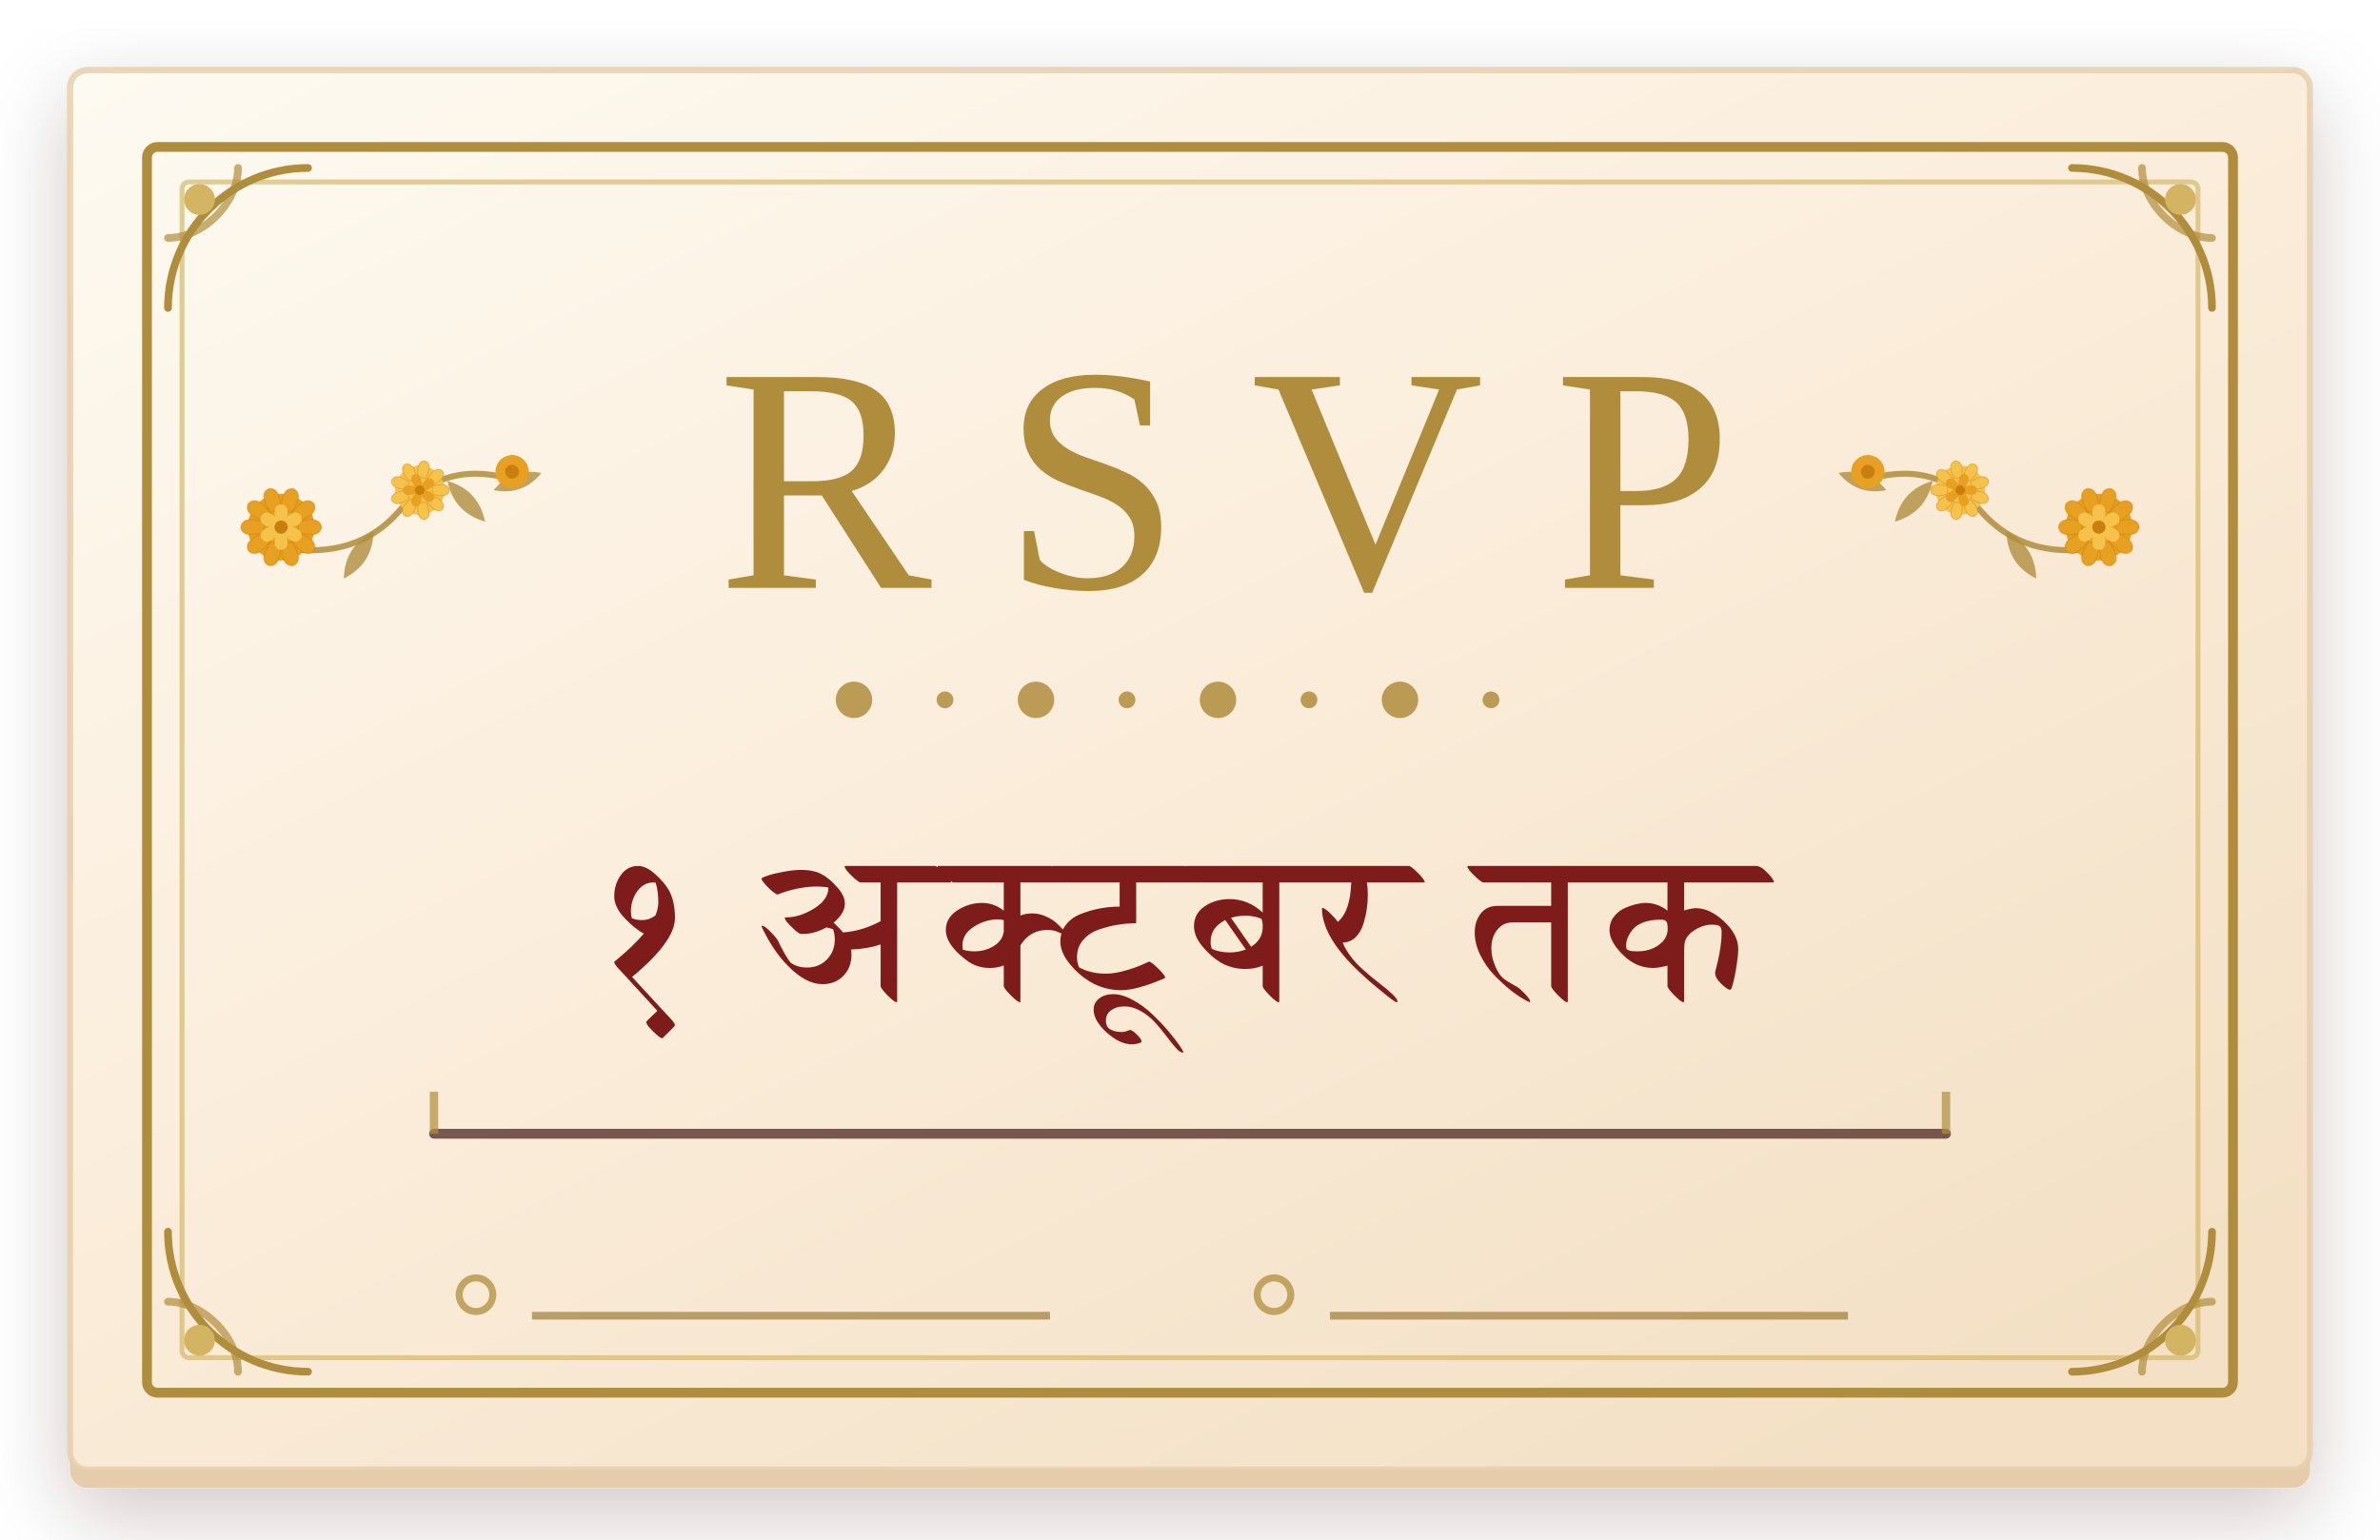
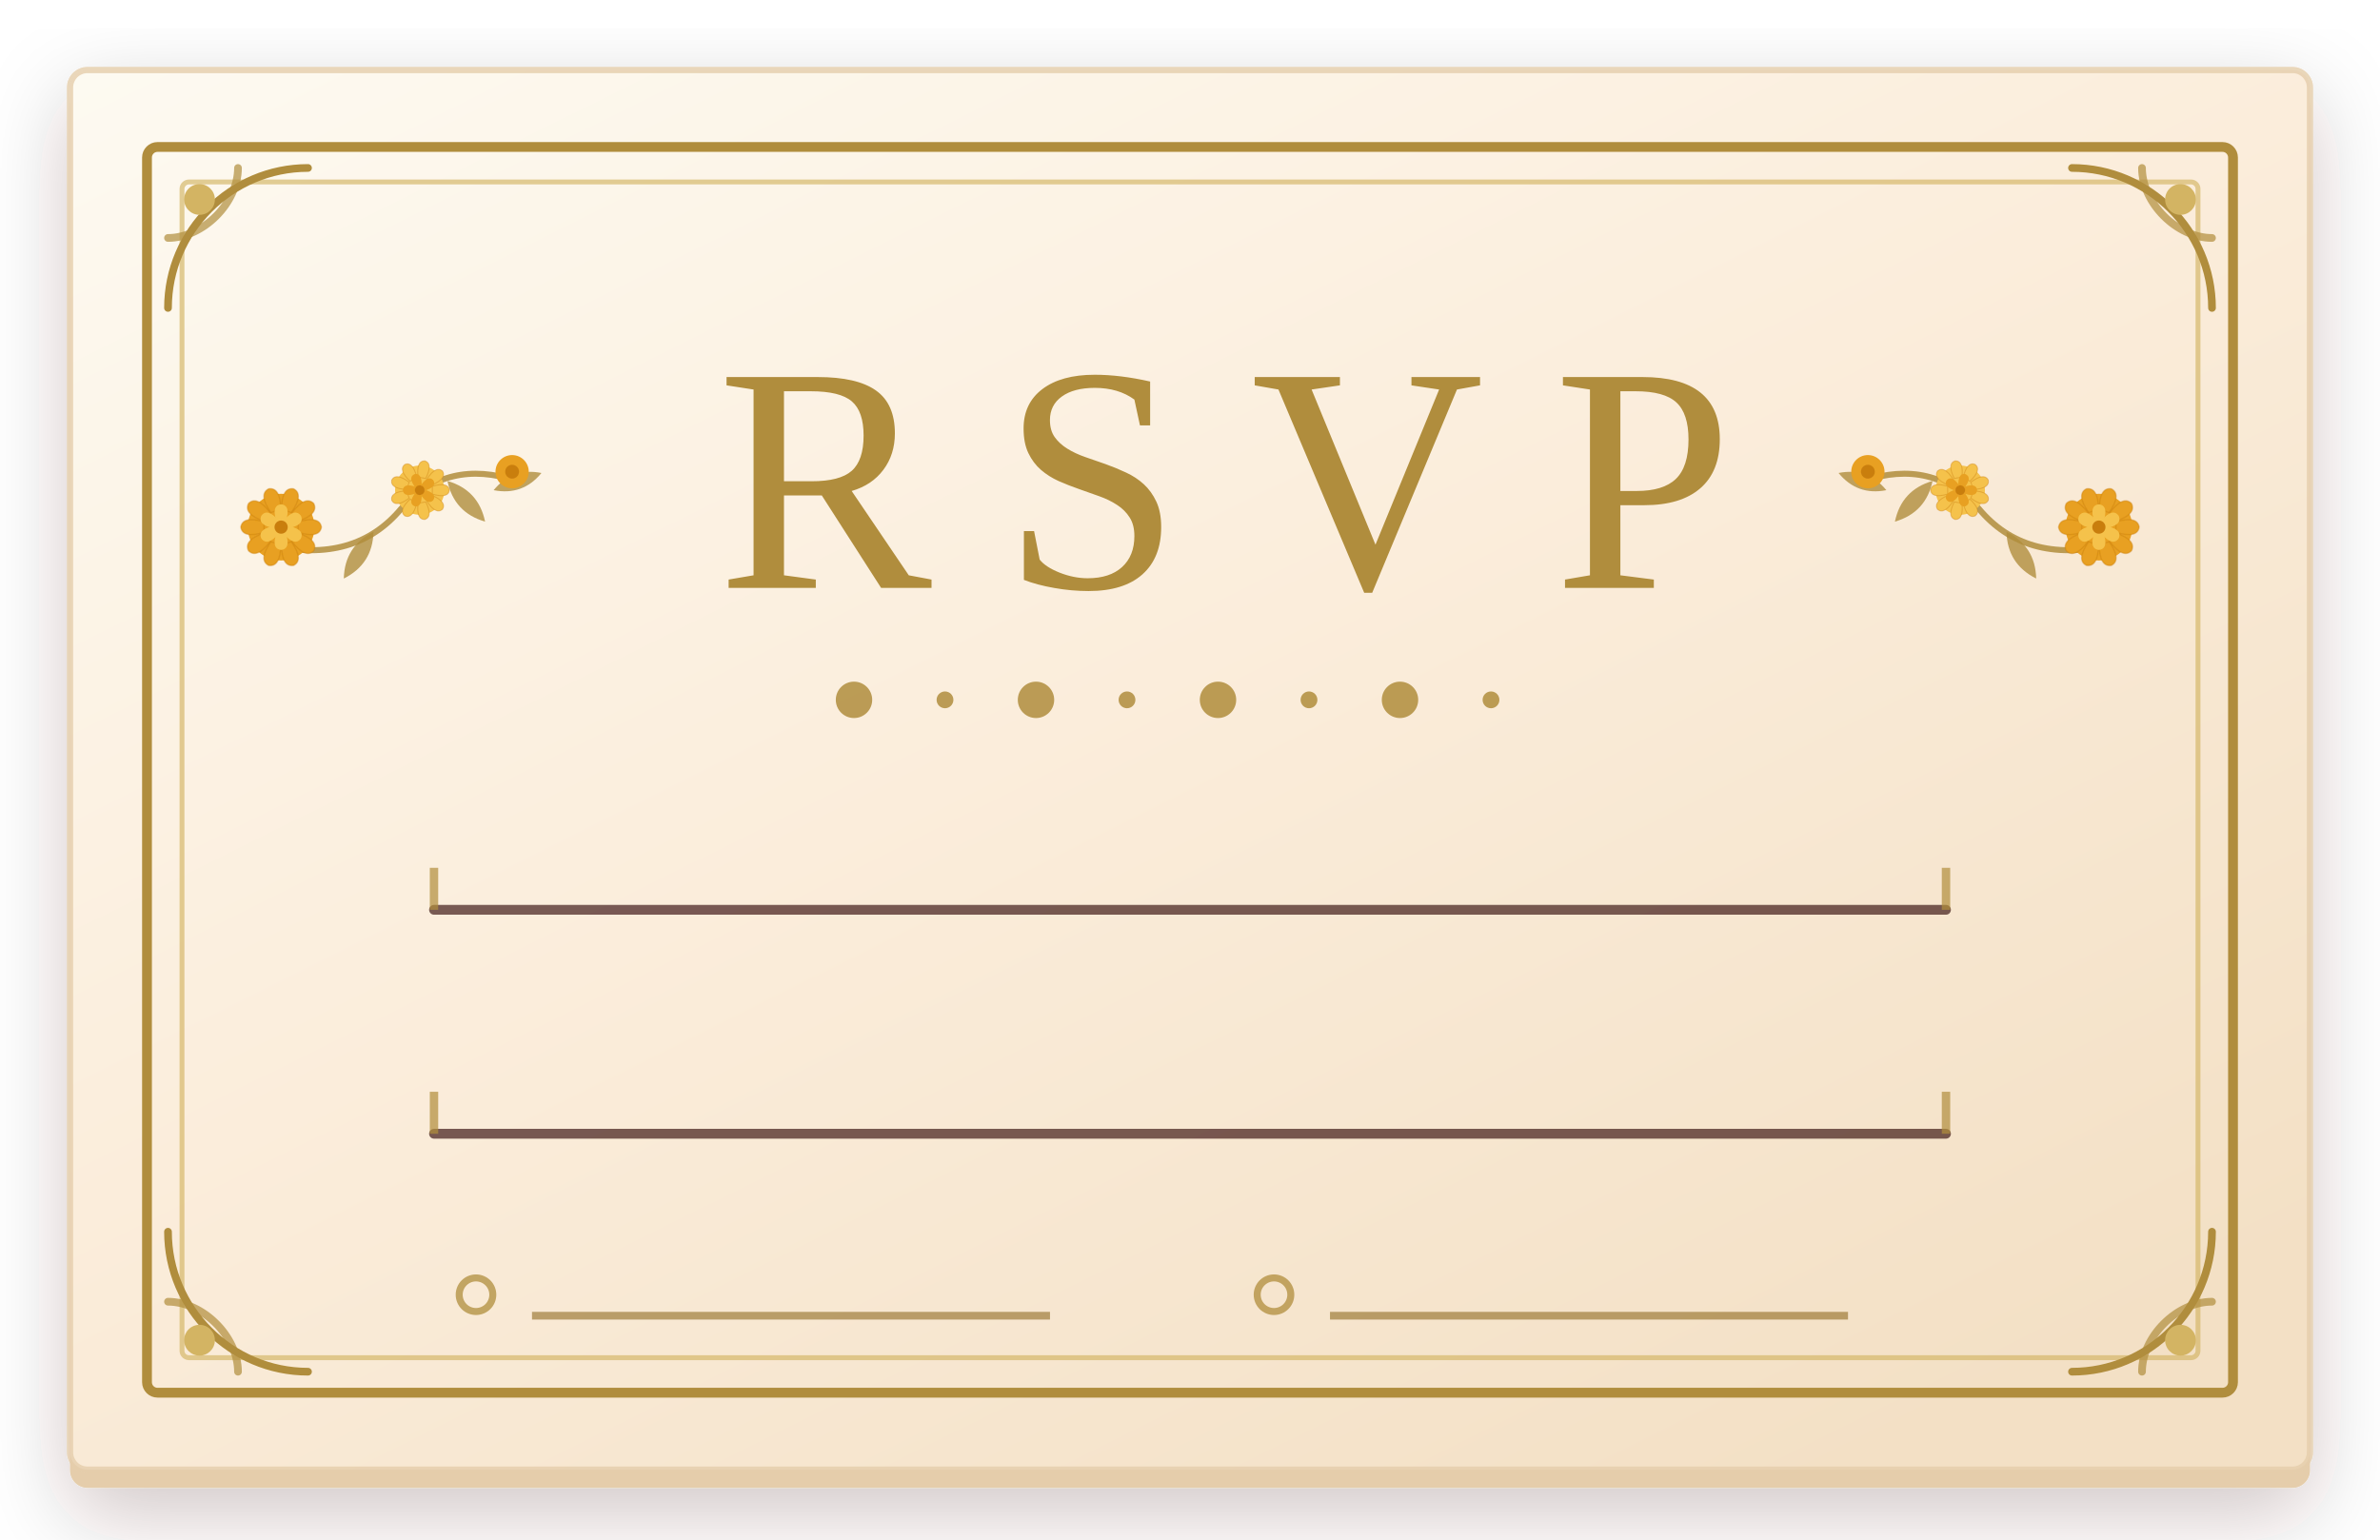
<svg xmlns="http://www.w3.org/2000/svg" viewBox="0 0 340 220" width="340" height="220" fill="none" role="presentation">
  <defs>
    <filter id="sh" x="-14%" y="-14%" width="128%" height="134%" color-interpolation-filters="sRGB">
      <feDropShadow dx="0" dy="4" stdDeviation="6" flood-color="#3E0F12" flood-opacity="0.22" />
    </filter>
    <linearGradient id="pp" x1="0" y1="0" x2=".8" y2="1">
      <stop offset="0" stop-color="#FDFAF1" />
      <stop offset=".5" stop-color="#FBEDDB" />
      <stop offset="1" stop-color="#F3E0C5" />
    </linearGradient>
    <g id="cnr" fill="none" stroke="#B08D3C" stroke-width="1.1" stroke-linecap="round">
      <path d="M 0,20 C 0,9 9,0 20,0" />
      <path d="M 0,10 C 5,10 10,5 10,0" opacity=".7" />
      <path d="M 4.5,4.5 m -2.2,0 a 2.2,2.2 0 1 0 4.4,0 a 2.2,2.2 0 1 0 -4.4,0" fill="#D3B463" stroke="none" />
    </g>
    <g id="spr">
      <path d="M -26,6 Q -8,10 2,-2 Q 12,-13 27,-8" fill="none" stroke="#B08D3C" stroke-width="1.3" stroke-linecap="round" opacity=".85" />
      <path d="M -20,7 Q -23.58,0.32 -31.17,0.34 Q -27.58,7.02 -20,7 Z" fill="#B08D3C" opacity="0.8" />
      <path d="M -4,3 Q -10.26,6.14 -10.43,13.13 Q -4.18,9.99 -4,3 Z" fill="#B08D3C" opacity="0.8" />
      <path d="M 12,-8 Q 13.43,-1.15 20.15,0.81 Q 18.72,-6.04 12,-8 Z" fill="#B08D3C" opacity="0.8" />
      <path d="M 22,-6 Q 28.29,-4.76 32.35,-9.72 Q 26.06,-10.97 22,-6 Z" fill="#B08D3C" opacity="0.8" />
      <g transform="translate(-24,2)">
        <circle cx="0" cy="0" r="7.22" fill="#E8A020" />
        <g fill="#E8A020" stroke="#C97E10" stroke-width="0.29" stroke-opacity=".4">
          <path d="M 3.7,1.13 Q 8.32,2.52 8.73,0 Q 8.32,-2.52 3.7,-1.13 Z" />
          <path d="M 2.32,3.09 Q 5.25,6.93 7.06,5.13 Q 8.21,2.85 3.66,1.26 Z" />
          <path d="M 0.06,3.87 Q 0.17,8.69 2.7,8.3 Q 4.97,7.13 2.22,3.16 Z" />
          <path d="M -2.22,3.16 Q -4.97,7.13 -2.7,8.3 Q -0.17,8.69 -0.06,3.87 Z" />
          <path d="M -3.66,1.26 Q -8.21,2.85 -7.06,5.13 Q -5.25,6.93 -2.32,3.09 Z" />
          <path d="M -3.7,-1.13 Q -8.32,-2.52 -8.73,0 Q -8.32,2.52 -3.7,1.13 Z" />
          <path d="M -2.32,-3.09 Q -5.25,-6.93 -7.06,-5.13 Q -8.21,-2.85 -3.66,-1.26 Z" />
          <path d="M -0.06,-3.87 Q -0.17,-8.69 -2.7,-8.3 Q -4.97,-7.13 -2.22,-3.16 Z" />
          <path d="M 2.22,-3.16 Q 4.97,-7.13 2.7,-8.3 Q 0.17,-8.69 0.06,-3.87 Z" />
          <path d="M 3.66,-1.26 Q 8.21,-2.85 7.06,-5.13 Q 5.25,-6.93 2.32,-3.09 Z" />
        </g>
        <path d="M 0.53,1.44 Q 2.98,4.24 4.28,2.47 Q 5.17,0.46 1.51,-0.26 Z" fill="#F5C24B" />
        <path d="M -0.98,1.18 Q -2.18,4.7 0,4.94 Q 2.18,4.7 0.98,1.18 Z" fill="#F5C24B" />
        <path d="M -1.51,-0.26 Q -5.17,0.46 -4.28,2.47 Q -2.98,4.24 -0.53,1.44 Z" fill="#F5C24B" />
        <path d="M -0.53,-1.44 Q -2.98,-4.24 -4.28,-2.47 Q -5.17,-0.46 -1.51,0.26 Z" fill="#F5C24B" />
        <path d="M 0.98,-1.18 Q 2.18,-4.7 -0,-4.94 Q -2.18,-4.7 -0.98,-1.18 Z" fill="#F5C24B" />
        <path d="M 1.51,0.26 Q 5.17,-0.46 4.28,-2.47 Q 2.98,-4.24 0.53,-1.44 Z" fill="#F5C24B" />
        <circle cx="0" cy="0" r="1.43" fill="#C97E10" />
      </g>
      <g transform="translate(6,-6)">
        <circle cx="0" cy="0" r="5.33" fill="#F5C24B" />
        <g fill="#F5C24B" stroke="#C97E10" stroke-width="0.22" stroke-opacity=".4">
          <path d="M 2.73,0.84 Q 6.14,1.86 6.44,0 Q 6.14,-1.86 2.73,-0.84 Z" />
          <path d="M 1.55,2.39 Q 3.51,5.37 4.94,4.14 Q 5.9,2.52 2.63,1.11 Z" />
          <path d="M -0.35,2.83 Q -0.77,6.37 1.12,6.35 Q 2.9,5.72 1.3,2.54 Z" />
          <path d="M -2.09,1.94 Q -4.68,4.39 -3.22,5.58 Q -1.46,6.25 -0.64,2.78 Z" />
          <path d="M -2.85,0.15 Q -6.4,0.35 -6.06,2.2 Q -5.13,3.85 -2.28,1.72 Z" />
          <path d="M -2.28,-1.72 Q -5.13,-3.85 -6.06,-2.2 Q -6.4,-0.35 -2.85,-0.15 Z" />
          <path d="M -0.64,-2.78 Q -1.46,-6.25 -3.22,-5.58 Q -4.68,-4.39 -2.09,-1.94 Z" />
          <path d="M 1.3,-2.54 Q 2.9,-5.72 1.12,-6.35 Q -0.77,-6.37 -0.35,-2.83 Z" />
          <path d="M 2.63,-1.11 Q 5.9,-2.52 4.94,-4.14 Q 3.51,-5.37 1.55,-2.39 Z" />
        </g>
        <path d="M 0.28,1.1 Q 1.86,3.34 2.95,2.14 Q 3.76,0.74 1.13,-0.08 Z" fill="#E8A020" />
        <path d="M -0.96,0.6 Q -2.61,2.8 -1.13,3.47 Q 0.46,3.8 0.42,1.05 Z" fill="#E8A020" />
        <path d="M -0.87,-0.73 Q -3.47,-1.61 -3.65,0 Q -3.47,1.61 -0.87,0.73 Z" fill="#E8A020" />
        <path d="M 0.42,-1.05 Q 0.46,-3.8 -1.13,-3.47 Q -2.61,-2.8 -0.96,-0.6 Z" fill="#E8A020" />
        <path d="M 1.13,0.08 Q 3.76,-0.74 2.95,-2.14 Q 1.86,-3.34 0.28,-1.1 Z" fill="#E8A020" />
        <circle cx="0" cy="0" r="1.05" fill="#C97E10" />
      </g>
      <circle cx="26" cy="-10" r="3.6" fill="#E8A020" />
      <circle cx="26" cy="-10" r="1.5" fill="#C97E10" />
    </g>
  </defs>
  <g filter="url(#sh)">
    <path d="M 12.5,10 L 327.5,10 A 2.5,2.5 0 0 1 330,12.5 L 330,207.5 A 2.5,2.5 0 0 1 327.5,210 L 12.5,210 A 2.5,2.5 0 0 1 10,207.5 L 10,12.5 A 2.5,2.5 0 0 1 12.5,10 Z" transform="translate(0,2.6)" fill="#E5CDAB" />
    <path d="M 12.5,10 L 327.5,10 A 2.5,2.5 0 0 1 330,12.5 L 330,207.5 A 2.5,2.5 0 0 1 327.5,210 L 12.5,210 A 2.5,2.5 0 0 1 10,207.5 L 10,12.5 A 2.5,2.5 0 0 1 12.5,10 Z" fill="url(#pp)" />
    <path d="M 12.5,10 L 327.5,10 A 2.5,2.5 0 0 1 330,12.5 L 330,207.5 A 2.5,2.5 0 0 1 327.5,210 L 12.5,210 A 2.5,2.5 0 0 1 10,207.5 L 10,12.5 A 2.5,2.5 0 0 1 12.5,10 Z" fill="none" stroke="#E5CDAB" stroke-width=".9" opacity=".8" />
    <rect x="21" y="21" width="298" height="178" rx="1.5" fill="none" stroke="#B08D3C" stroke-width="1.4" />
    <rect x="26" y="26" width="288" height="168" rx="1" fill="none" stroke="#D3B463" stroke-width=".7" opacity=".65" />
    <use href="#cnr" transform="translate(24,24) rotate(0)" />
    <use href="#cnr" transform="translate(316,24) rotate(90)" />
    <use href="#cnr" transform="translate(316,196) rotate(180)" />
    <use href="#cnr" transform="translate(24,196) rotate(270)" />
    <text x="175" y="84" text-anchor="middle" font-family="Georgia,&quot;Times New Roman&quot;,Times,serif" font-size="46" letter-spacing="10" fill="#B08D3C">RSVP</text>
    <g fill="#B08D3C" opacity="0.85">
      <circle cx="122" cy="100" r="2.6" />
      <circle cx="135" cy="100" r="1.2" />
      <circle cx="148" cy="100" r="2.6" />
      <circle cx="161" cy="100" r="1.2" />
      <circle cx="174" cy="100" r="2.6" />
      <circle cx="187" cy="100" r="1.2" />
      <circle cx="200" cy="100" r="2.6" />
      <circle cx="213" cy="100" r="1.2" />
    </g>
-     <text x="170" y="142" text-anchor="middle" font-family="Georgia,&quot;Times New Roman&quot;,Times,serif" font-size="30" letter-spacing=".5" fill="#7E1D1D">१ अक्टूबर तक</text>
+     <line x1="62" y1="130" x2="278" y2="130" stroke="#3A1512" stroke-width="1.4" stroke-linecap="round" opacity=".68" />
+     <line x1="62" y1="124" x2="62" y2="130" stroke="#B08D3C" stroke-width="1.2" opacity=".7" />
+     <line x1="278" y1="124" x2="278" y2="130" stroke="#B08D3C" stroke-width="1.2" opacity=".7" />
    <line x1="62" y1="162" x2="278" y2="162" stroke="#3A1512" stroke-width="1.4" stroke-linecap="round" opacity=".68" />
    <line x1="62" y1="156" x2="62" y2="162" stroke="#B08D3C" stroke-width="1.2" opacity=".7" />
    <line x1="278" y1="156" x2="278" y2="162" stroke="#B08D3C" stroke-width="1.2" opacity=".7" />
    <line x1="76" y1="188" x2="150" y2="188" stroke="#8F6B22" stroke-width="1.1" opacity=".6" />
    <circle cx="68" cy="185" r="2.4" fill="none" stroke="#B08D3C" stroke-width="1" opacity=".75" />
    <line x1="190" y1="188" x2="264" y2="188" stroke="#8F6B22" stroke-width="1.1" opacity=".6" />
    <circle cx="182" cy="185" r="2.4" fill="none" stroke="#B08D3C" stroke-width="1" opacity=".75" />
    <use href="#spr" transform="translate(56,74) scale(0.66,0.66)" />
    <use href="#spr" transform="translate(284,74) scale(-0.66,0.66)" />
  </g>
</svg>
